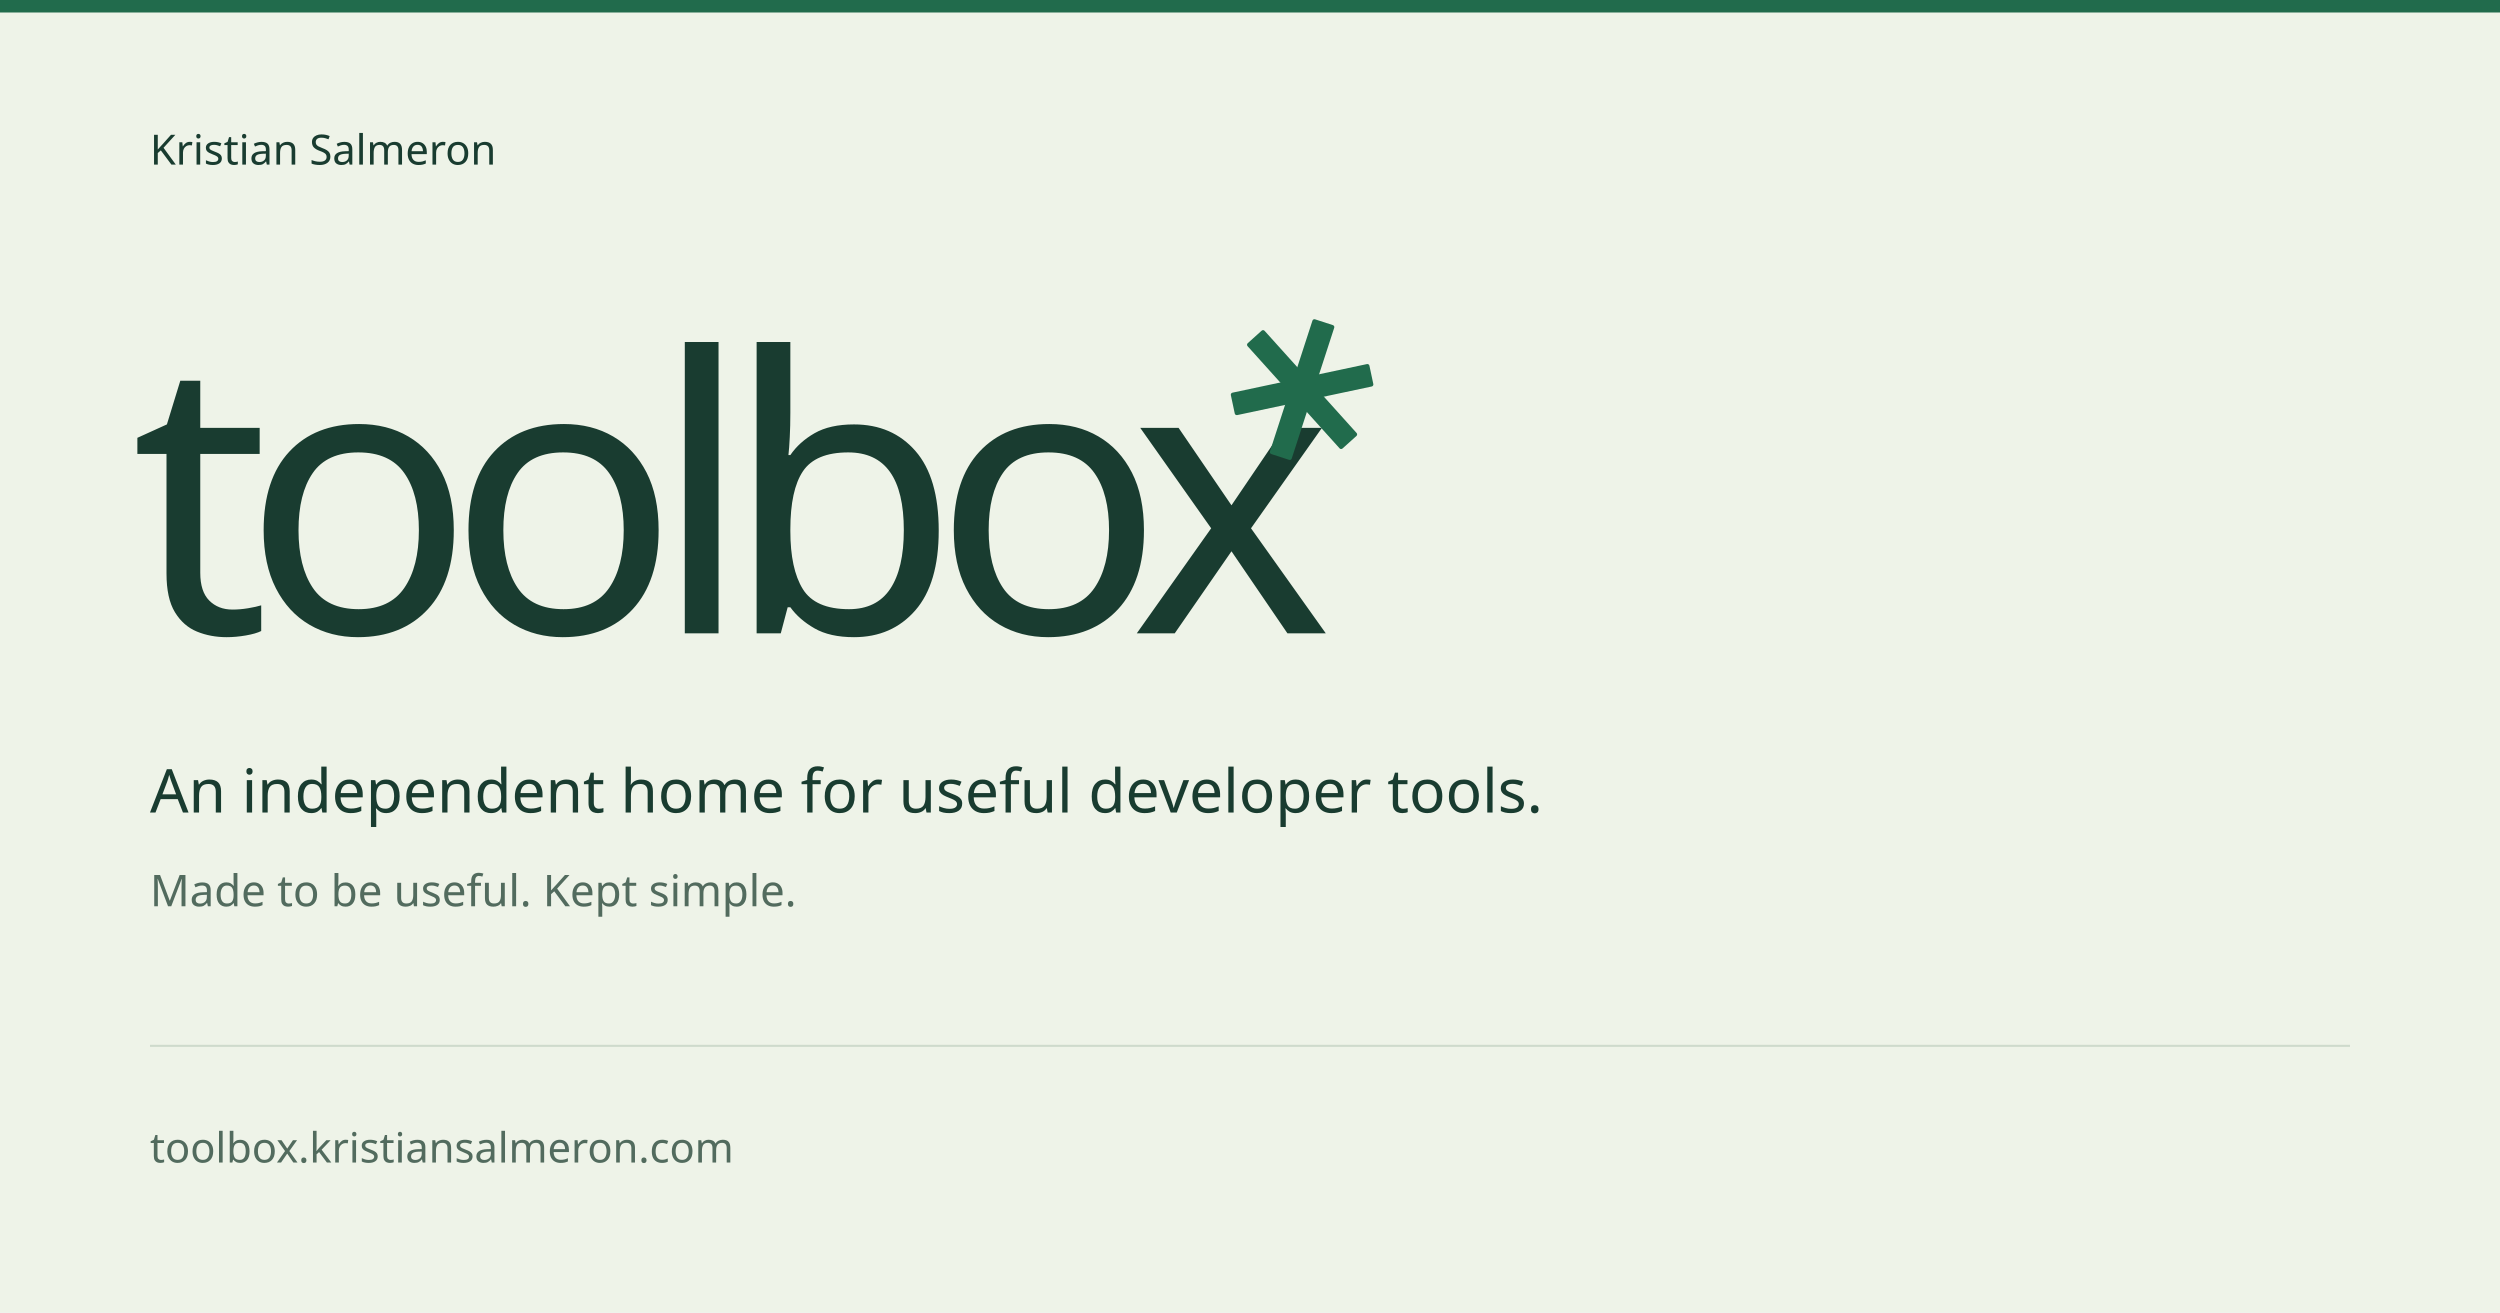
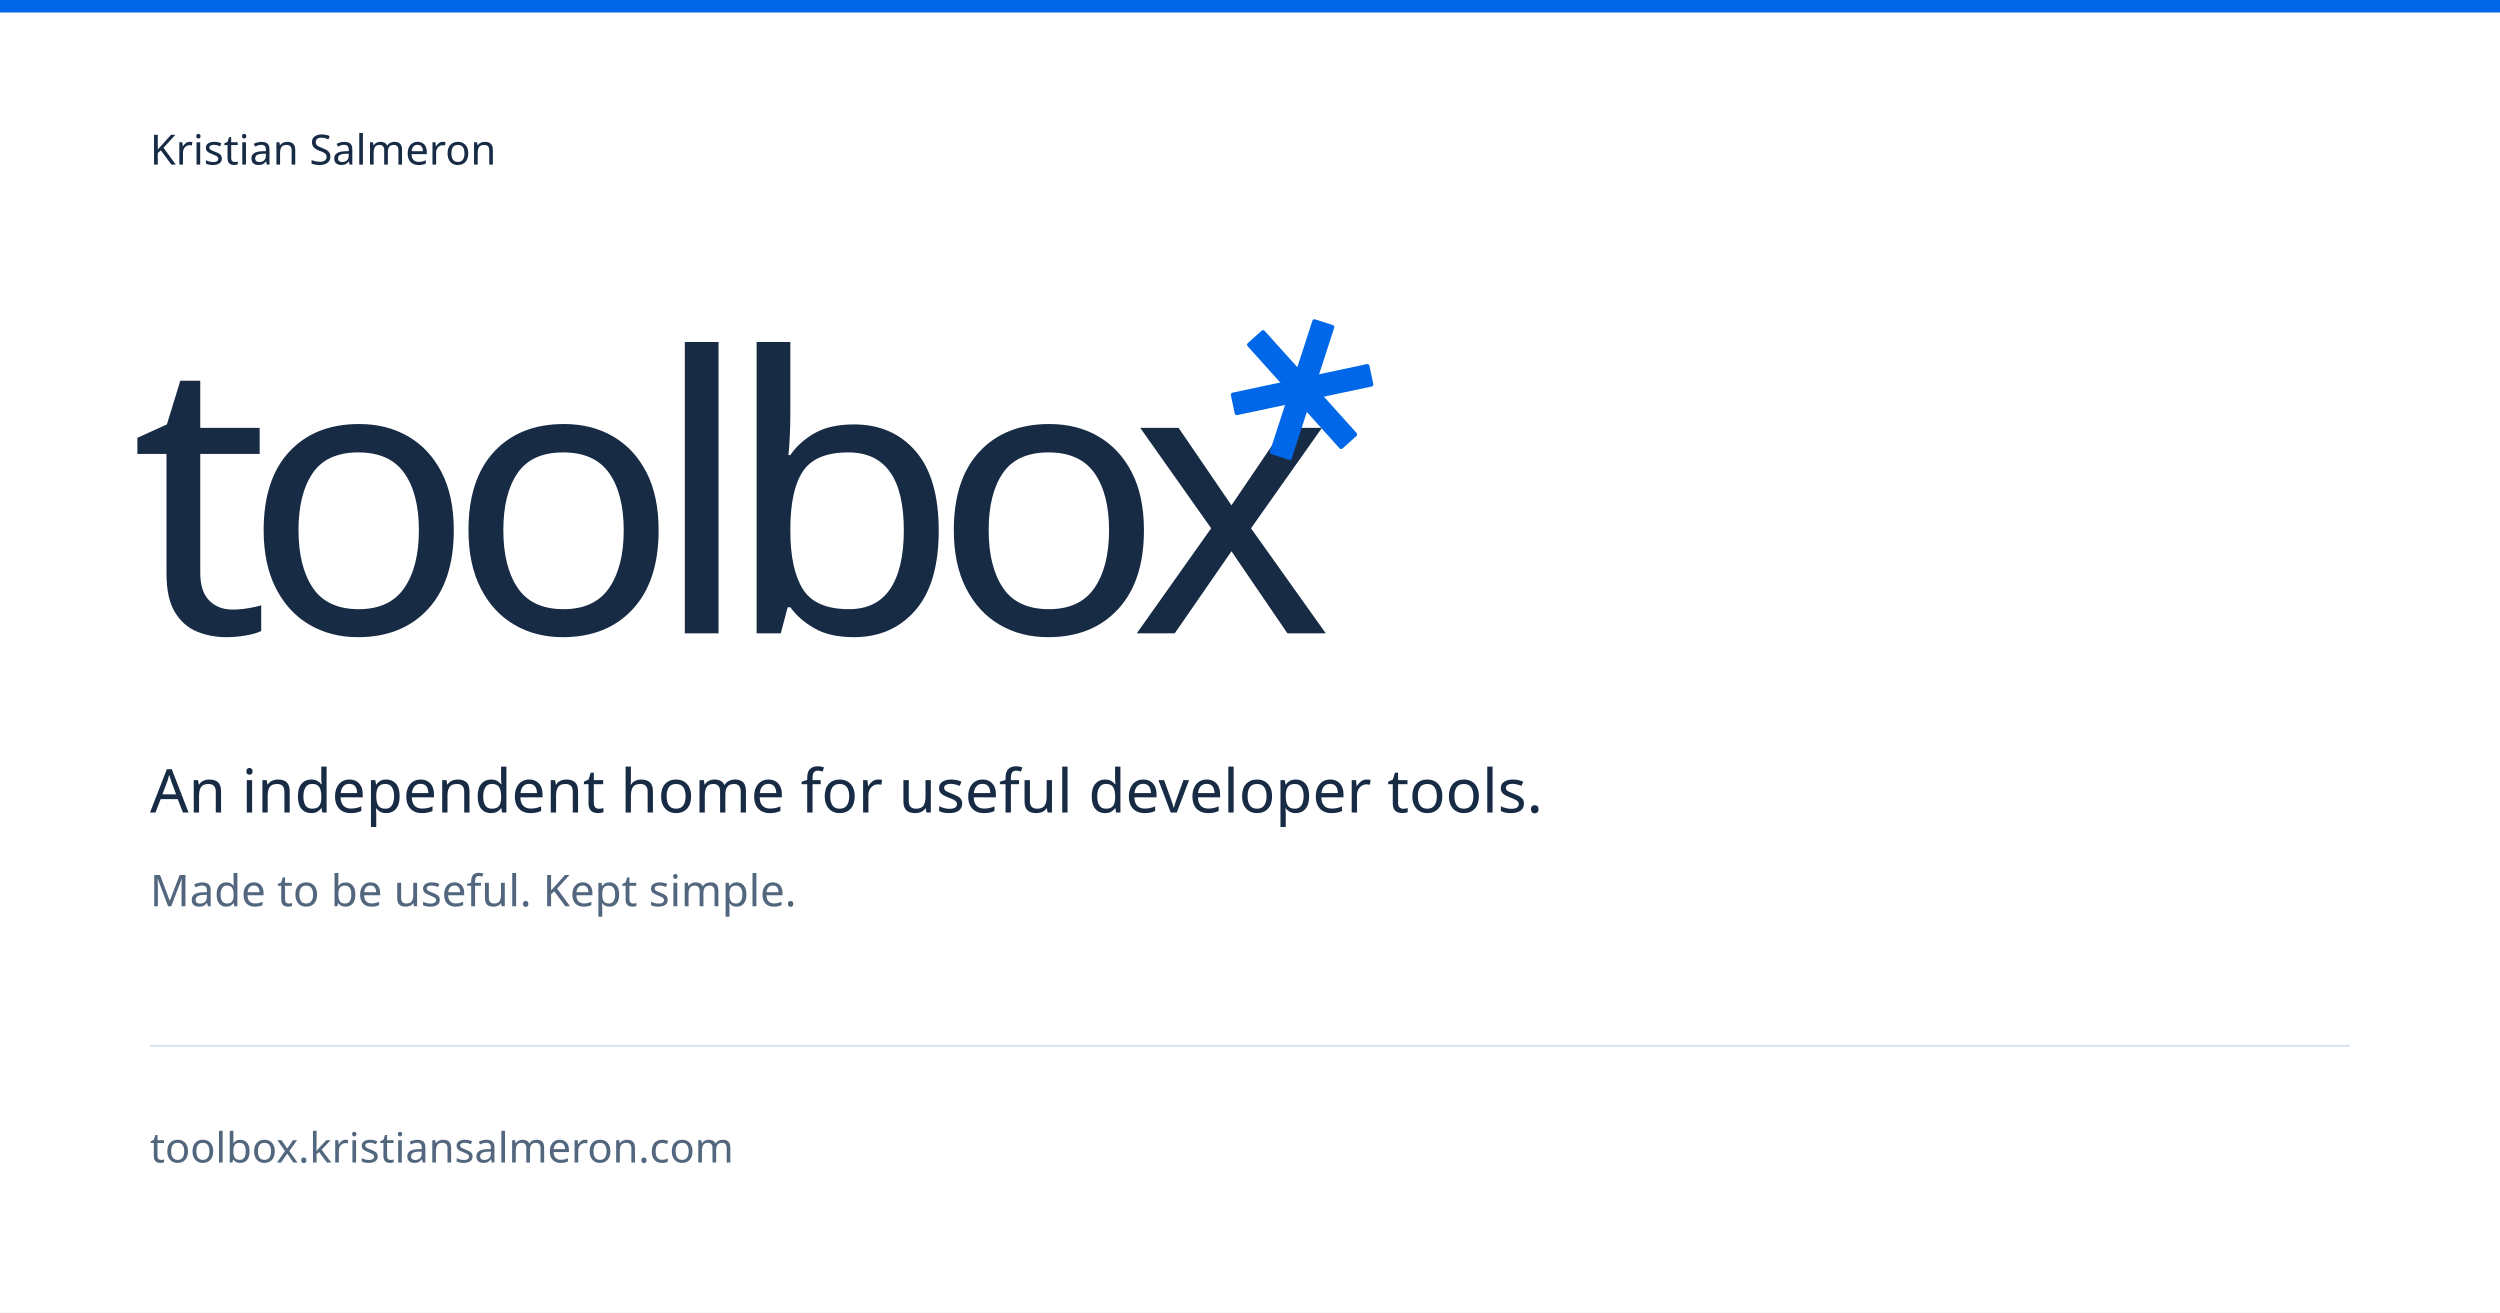
<svg xmlns="http://www.w3.org/2000/svg" width="1200" height="630" viewBox="0 0 1200 630">
-   <rect width="1200" height="630" fill="#eef3e8" />
-   <path d="M0 3H1200" stroke="#216b4c" stroke-width="6" />
-   <path d="M72 502H1128" stroke="#cedacc" />
-   <g font-family="DM Sans, sans-serif" fill="#193c30">
+   <rect width="1200" height="630" fill="#ffffff" />
+   <path d="M0 3H1200" stroke="#0067e8" stroke-width="6" />
+   <path d="M72 502H1128" stroke="#dbe4ef" />
+   <g font-family="DM Sans, sans-serif" fill="#172b45">
    <text x="72" y="79" font-size="20">Kristian Salmeron</text>
    <text x="72" y="390" font-size="29">An independent home for useful developer tools.</text>
-     <text x="72" y="435" font-size="21" fill="#526b5e">Made to be useful. Kept simple.</text>
-     <text x="72" y="558" font-size="20" fill="#526b5e">toolbox.kristiansalmeron.com</text>
+     <text x="72" y="435" font-size="21" fill="#52677e">Made to be useful. Kept simple.</text>
+     <text x="72" y="558" font-size="20" fill="#52677e">toolbox.kristiansalmeron.com</text>
  </g>
-   <text x="63" y="304" font-family="Space Grotesk, sans-serif" font-weight="500" font-size="184" letter-spacing="-13" fill="#193c30">toolbox</text>
-   <g transform="translate(625 187) rotate(-12)" fill="#216b4c">
+   <text x="63" y="304" font-family="Space Grotesk, sans-serif" font-weight="500" font-size="184" letter-spacing="-13" fill="#172b45">toolbox</text>
+   <g transform="translate(625 187) rotate(-12)" fill="#0067e8">
    <rect x="-34" y="-5.5" width="68" height="11" rx="1" />
    <rect x="-34" y="-5.5" width="68" height="11" rx="1" transform="rotate(60)" />
    <rect x="-34" y="-5.5" width="68" height="11" rx="1" transform="rotate(120)" />
  </g>
</svg>
